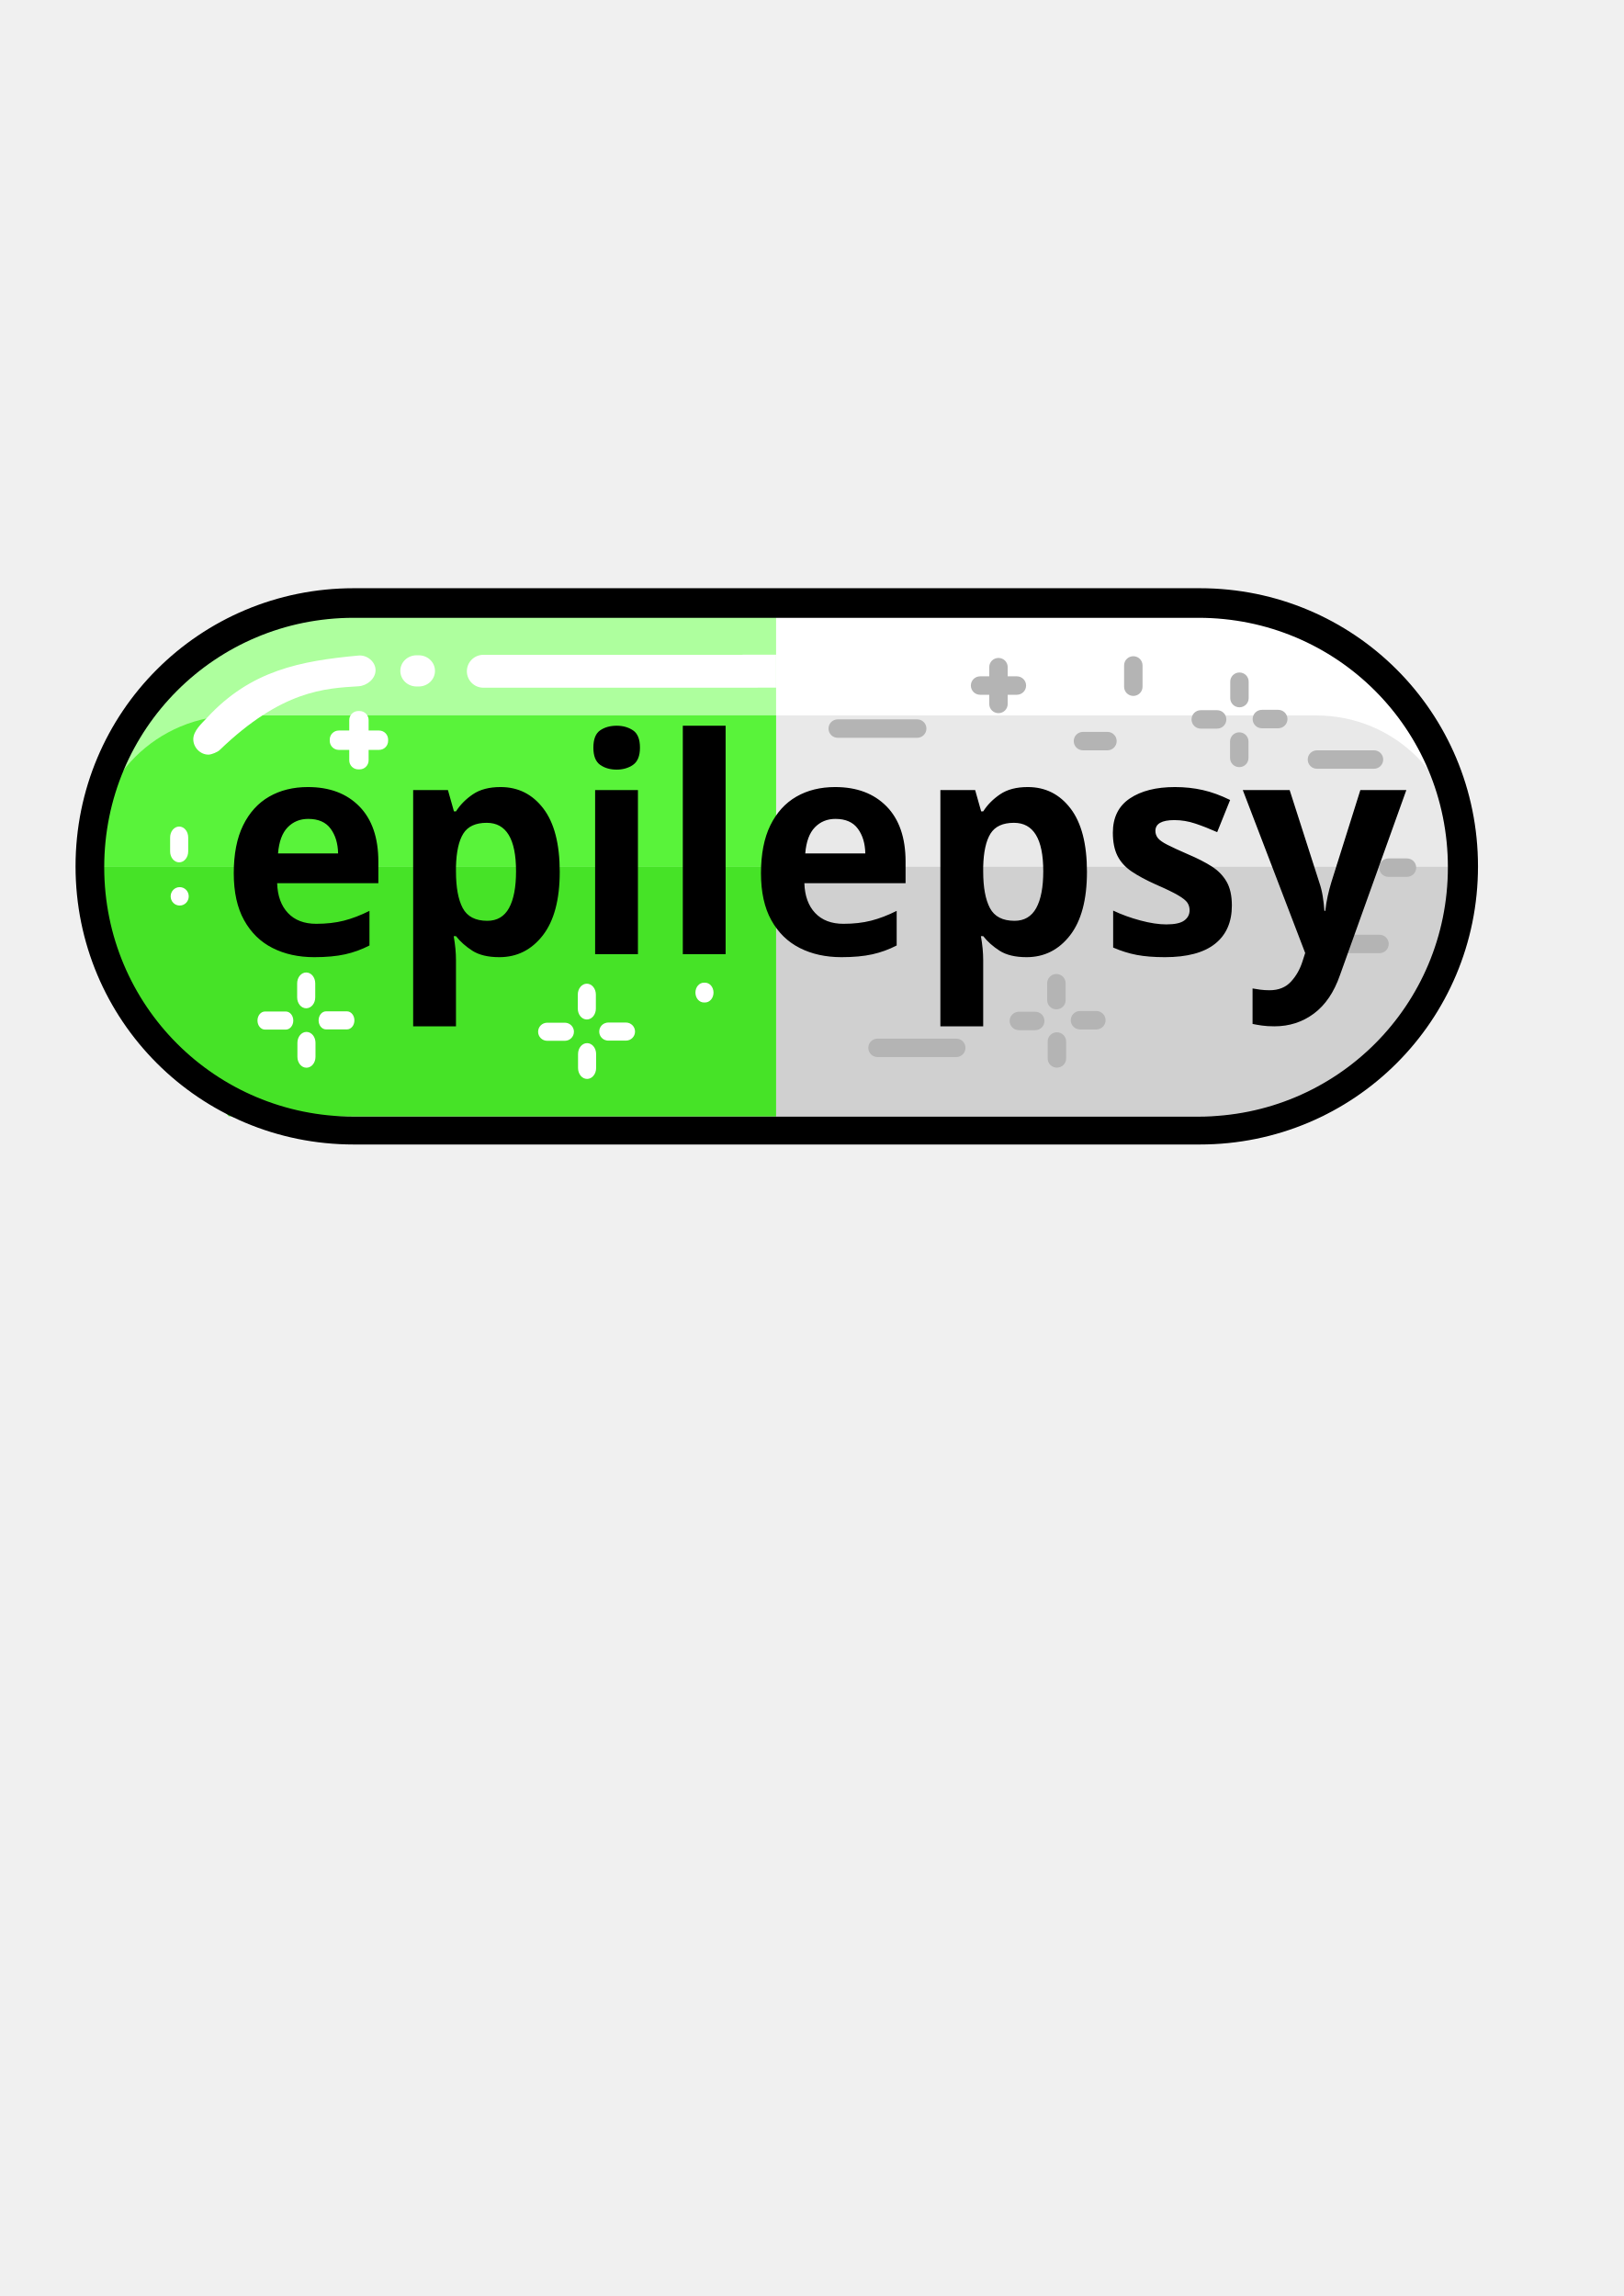
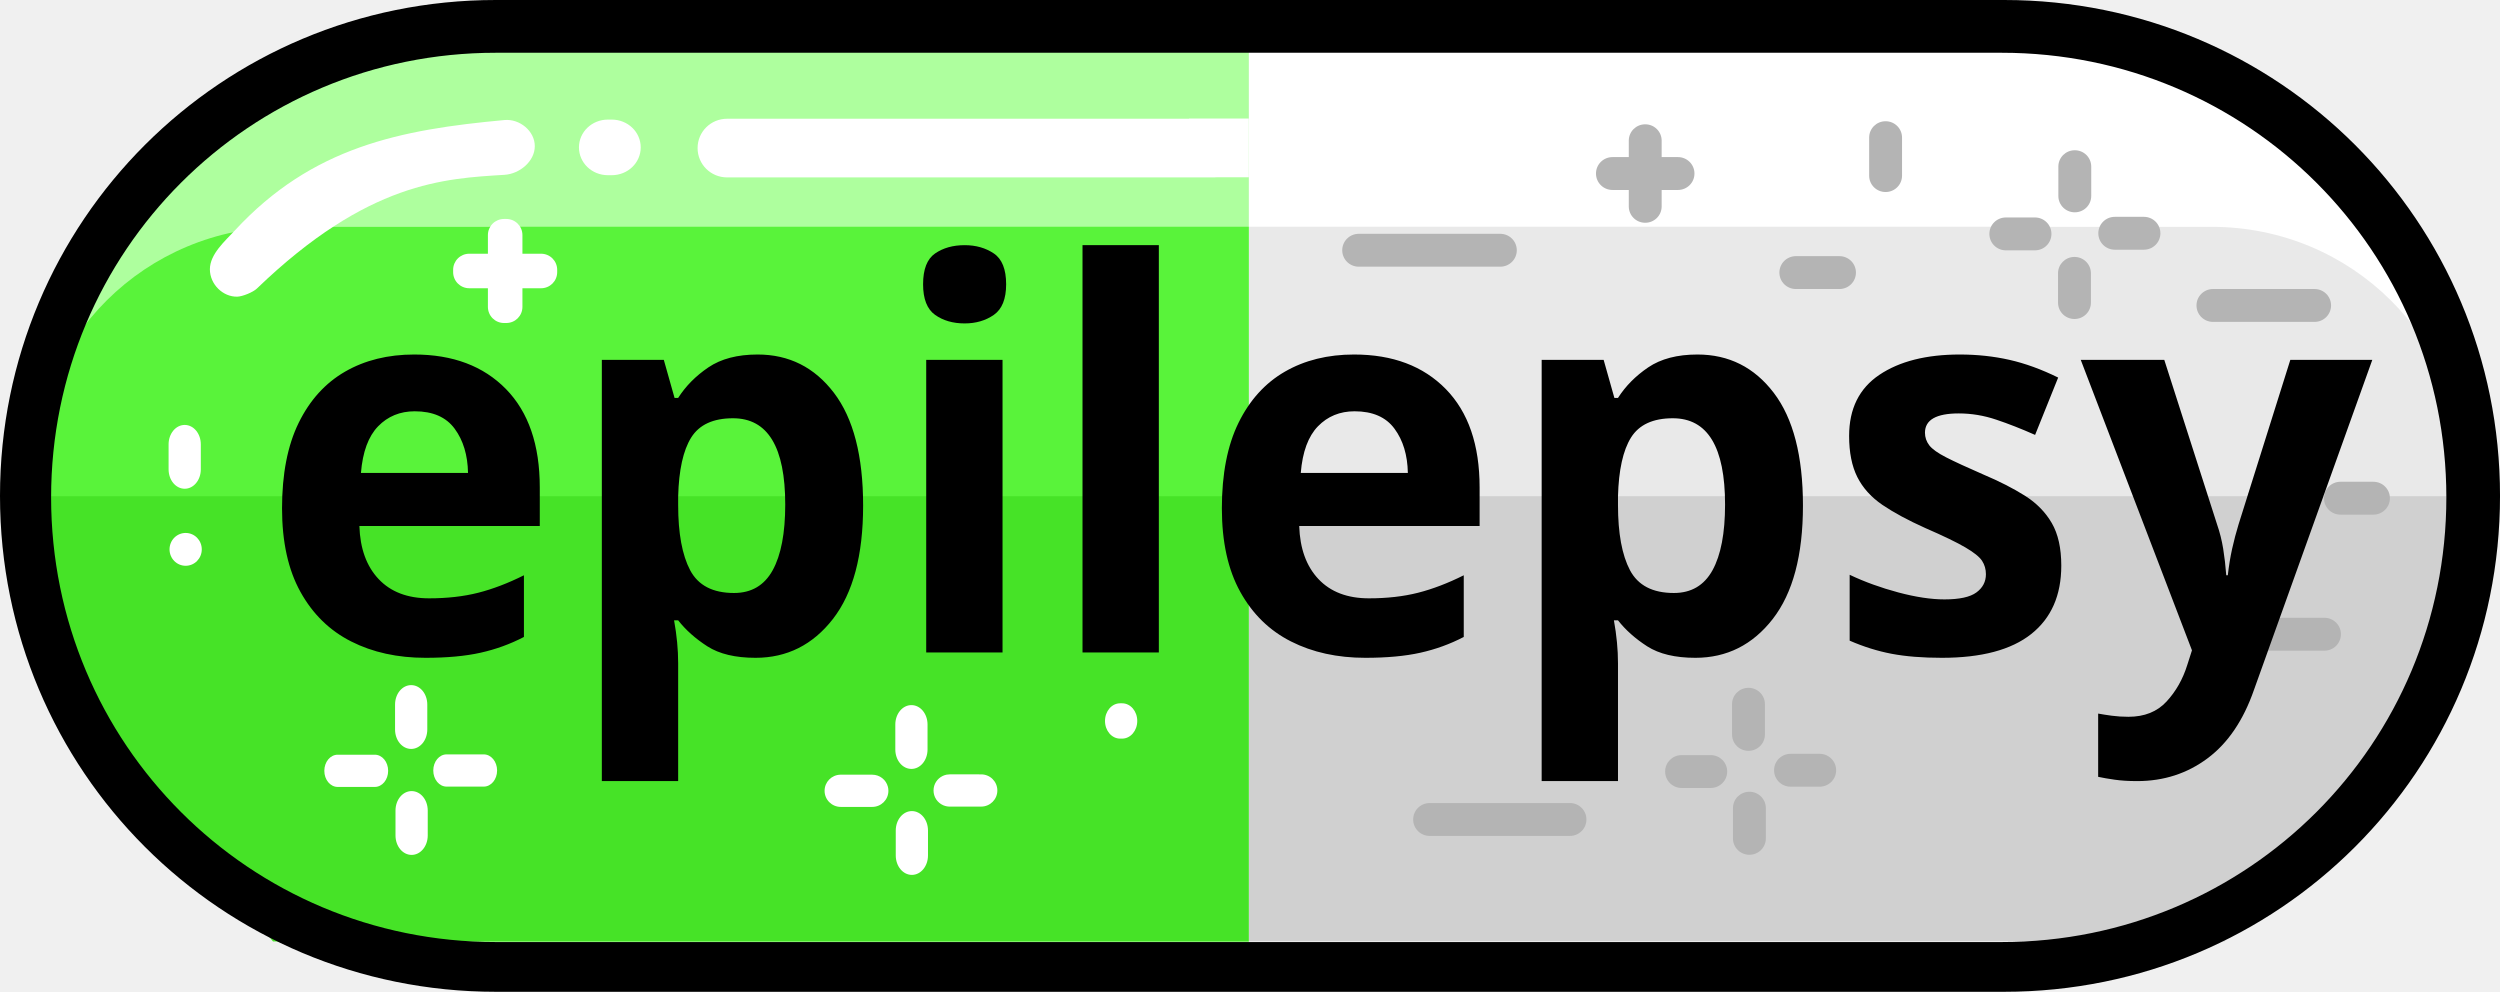
- <svg xmlns="http://www.w3.org/2000/svg" width="210mm" height="297mm" viewBox="0 0 210 297" version="1.1" id="svg5" xml:space="preserve">
+ <svg xmlns="http://www.w3.org/2000/svg" width="181.382mm" height="71.957mm" viewBox="0 0 181.382 71.957" version="1.1" id="svg5" xml:space="preserve">
  <defs id="defs2">
    <rect x="118.44" y="388.555" width="671.751" height="204" id="rect5056" />
  </defs>
-   <g id="layer2" style="display:inline">
+   <g id="layer2" style="display:inline" transform="translate(-9.77098,-76.0889)">
    <g id="g6946" transform="matrix(1.041111,0,0,1.001604,-1.025535,-0.2070156)" style="display:inline;fill:#d40000">
      <g id="g6969" style="display:inline;fill:#d40000" transform="matrix(-0.9676175,0,0,1,194.4341,0)">
        <path id="path2549" style="display:inline;fill:#ffffff;fill-opacity:1;stroke-width:0.272" d="m 67.272,145.021 c 0.517,0 1.03,-0.013 1.54,-0.037 H 100.286 V 79.255 H 35.585 v 1.925 c -14.162,3.593 -24.569,16.255 -24.569,31.41 0,15.154 10.407,27.817 24.569,31.41 v 0.985 h 6.689 c 0.511,0.023 1.024,0.037 1.54,0.037 z" />
        <path id="rect8555" style="display:inline;fill:#d0d0d0;fill-opacity:1;stroke-width:0.299" d="m 13.796,112.098 v 15.208 l 1.29,-1.126 14.927,18.192 h 70.273 v -32.274 z" />
        <path id="rect6992" style="display:inline;fill:#e9e9e9;fill-opacity:1;stroke-width:0.323" d="m 45.592,92.597 v 0.008 h -1.823 -9.654 -3.178 c -10.096,0 -18.223,8.127 -18.223,18.223 0,0.434 0.016,0.864 0.046,1.29 h 3.178 46.009 3.178 c 3.5e-5,-5.1e-4 -3.6e-5,-10e-4 0,-0.002 h 31.983 3.178 V 92.597 H 97.108 48.77 Z" />
        <g id="g9729">
          <path id="rect9724" style="display:inline;fill:#b4b4b4;fill-opacity:1;stroke-width:0.31" d="m -54.423,84.956 c -0.656,0 -1.184,0.528 -1.184,1.184 v 2.759 c 0,0.656 0.528,1.184 1.184,1.184 0.656,0 1.184,-0.528 1.184,-1.184 V 86.14 c 0,-0.656 -0.528,-1.184 -1.184,-1.184 z m -17.312,0.222 c -0.656,0 -1.184,0.528 -1.184,1.184 v 1.191 h -1.171 c -0.66,0 -1.191,0.531 -1.191,1.191 0,0.66 0.531,1.191 1.191,1.191 h 1.171 v 1.191 c 0,0.656 0.528,1.184 1.184,1.184 0.656,0 1.184,-0.528 1.184,-1.184 v -1.191 h 1.171 c 0.66,0 1.191,-0.531 1.191,-1.191 0,-0.66 -0.531,-1.191 -1.191,-1.191 h -1.171 v -1.191 c 0,-0.656 -0.528,-1.184 -1.184,-1.184 z m 30.938,1.879 c -0.656,0 -1.184,0.528 -1.184,1.184 v 2.128 c 0,0.656 0.528,1.184 1.184,1.184 0.656,0 1.184,-0.528 1.184,-1.184 v -2.128 c 0,-0.656 -0.528,-1.184 -1.184,-1.184 z m 2.885,4.823 c -0.66,0 -1.191,0.531 -1.191,1.191 0,0.66 0.531,1.191 1.191,1.191 h 2.089 c 0.66,0 1.191,-0.531 1.191,-1.191 0,-0.66 -0.531,-1.191 -1.191,-1.191 z m -7.846,0.046 c -0.66,0 -1.191,0.531 -1.191,1.191 0,0.66 0.531,1.191 1.191,1.191 h 2.088 c 0.66,0 1.191,-0.531 1.191,-1.191 0,-0.66 -0.531,-1.191 -1.191,-1.191 z m -46.607,1.184 c -0.66,0 -1.191,0.531 -1.191,1.191 0,0.66 0.531,1.191 1.191,1.191 h 10.189 c 0.66,0 1.191,-0.531 1.191,-1.191 0,-0.66 -0.531,-1.191 -1.191,-1.191 z m 31.484,1.618 c -0.66,0 -1.191,0.531 -1.191,1.191 0,0.66 0.531,1.191 1.191,1.191 h 3.131 c 0.66,0 1.191,-0.531 1.191,-1.191 0,-0.66 -0.531,-1.191 -1.191,-1.191 z m 20.03,0.057 c -0.642,0.016 -1.153,0.538 -1.153,1.184 v 2.128 c 0,0.656 0.528,1.184 1.184,1.184 0.656,0 1.184,-0.528 1.184,-1.184 v -2.128 c 0,-0.656 -0.528,-1.184 -1.184,-1.184 -0.01,0 -0.021,-2.56e-4 -0.031,0 z m 10.01,2.324 c -0.66,0 -1.191,0.531 -1.191,1.191 0,0.66 0.531,1.191 1.191,1.191 h 7.309 c 0.66,0 1.191,-0.531 1.191,-1.191 0,-0.66 -0.531,-1.191 -1.191,-1.191 z m 9.18,13.962 c -0.66,0 -1.191,0.531 -1.191,1.191 0,0.66 0.531,1.191 1.191,1.191 h 2.367 c 0.66,0 1.191,-0.531 1.191,-1.191 0,-0.66 -0.531,-1.191 -1.191,-1.191 z m -5.734,0.14 c -0.544,0 -0.981,0.531 -0.981,1.191 0,0.66 0.438,1.191 0.981,1.191 0.544,0 0.981,-0.531 0.981,-1.191 0,-0.66 -0.438,-1.191 -0.981,-1.191 z m -0.023,9.713 c -0.66,0 -1.191,0.531 -1.191,1.191 0,0.66 0.531,1.191 1.191,1.191 h 4.596 c 0.66,0 1.191,-0.531 1.191,-1.191 0,-0.66 -0.531,-1.191 -1.191,-1.191 z m -36.88,5.073 c -0.656,0 -1.184,0.528 -1.184,1.184 v 2.197 c 0,0.656 0.528,1.184 1.184,1.184 0.656,0 1.184,-0.528 1.184,-1.184 v -2.197 c 0,-0.656 -0.528,-1.184 -1.184,-1.184 z m 29.343,1.915 c -0.656,0 -1.184,0.528 -1.184,1.184 v 2.197 c 0,0.656 0.528,1.184 1.184,1.184 0.656,0 1.184,-0.528 1.184,-1.184 V 129.098 c 0,-0.656 -0.528,-1.184 -1.184,-1.184 z m -26.309,2.865 c -0.66,0 -1.191,0.531 -1.191,1.191 0,0.66 0.531,1.191 1.191,1.191 h 2.088 c 0.66,0 1.191,-0.531 1.191,-1.191 0,-0.66 -0.531,-1.191 -1.191,-1.191 z m -7.877,0.094 c -0.645,0.016 -1.16,0.541 -1.16,1.19 0,0.66 0.531,1.191 1.191,1.191 h 2.088 c 0.66,0 1.191,-0.531 1.191,-1.191 0,-0.66 -0.531,-1.19 -1.191,-1.19 h -2.088 c -0.01,0 -0.021,-2.5e-4 -0.031,0 z m 4.909,2.655 c -0.656,0 -1.184,0.528 -1.184,1.184 v 2.197 c 0,0.656 0.528,1.184 1.184,1.184 0.656,0 1.184,-0.528 1.184,-1.184 v -2.197 c 0,-0.656 -0.528,-1.184 -1.184,-1.184 z m -23.024,0.817 c -0.66,0 -1.191,0.531 -1.191,1.191 0,0.66 0.531,1.191 1.191,1.191 h 10.096 c 0.66,0 1.191,-0.531 1.191,-1.191 0,-0.66 -0.531,-1.191 -1.191,-1.191 z" transform="scale(-1,1)" />
        </g>
      </g>
      <g id="g8832" style="display:inline;fill:#d40000" transform="matrix(0.9676175,0,0,1,0.3567282,0)">
        <path id="path8826" style="display:inline;fill:#aeff9e;fill-opacity:1;stroke-width:0.272" d="m 67.272,145.021 c 0.517,0 1.03,-0.013 1.54,-0.037 H 100.286 V 79.255 H 35.585 v 1.925 c -14.162,3.593 -24.569,16.255 -24.569,31.41 0,15.154 10.407,27.817 24.569,31.41 v 0.985 h 6.689 c 0.511,0.023 1.024,0.037 1.54,0.037 z" />
        <path id="path8828" style="display:inline;fill:#46e327;fill-opacity:1;stroke-width:0.299" d="m 13.796,112.098 v 15.208 l 1.29,-1.126 14.927,18.192 h 70.273 v -32.274 z" />
        <path id="path8830" style="display:inline;fill:#59f33a;fill-opacity:1;stroke-width:0.323" d="m 45.592,92.597 v 0.008 h -1.823 -9.654 -3.178 c -10.096,0 -18.223,8.127 -18.223,18.223 0,0.434 0.016,0.864 0.046,1.29 h 3.178 46.009 3.178 c 3.5e-5,-5.1e-4 -3.6e-5,-10e-4 0,-0.002 h 31.983 3.178 V 92.597 H 97.108 48.77 Z" />
        <g id="g3834" transform="matrix(0.6233481,0,0,0.7560976,57.31471,62.84912)" style="display:inline">
          <path id="rect3832" style="display:inline;fill:#ffffff;stroke-width:0.259" d="m 60.376,28.982 v 0.017 H 8.737 c -1.827,0 -3.298,1.253 -3.298,2.81 0,1.557 1.471,2.81 3.298,2.81 H 63.185 c 0.114,0 0.226,-0.005 0.338,-0.014 h 3.542 v -5.623 z m -64.959,0.098 c -1.796,0 -3.241,1.188 -3.241,2.664 0,1.476 1.445,2.664 3.241,2.664 h 0.424 c 1.796,0 3.241,-1.188 3.241,-2.664 0,-1.476 -1.445,-2.664 -3.241,-2.664 z m -11.618,9.52 c -0.998,0 -1.802,0.689 -1.802,1.544 v 1.786 h -2.084 c -0.998,0 -1.802,0.689 -1.802,1.544 v 0.22 c 0,0.855 0.804,1.544 1.802,1.544 h 2.084 v 1.786 c 0,0.855 0.804,1.544 1.802,1.544 h 0.256 c 0.998,0 1.802,-0.689 1.802,-1.544 v -1.786 h 2.084 c 0.998,0 1.802,-0.689 1.802,-1.544 v -0.22 c 0,-0.855 -0.804,-1.544 -1.802,-1.544 h -2.084 v -1.786 c 0,-0.855 -0.804,-1.544 -1.802,-1.544 z m -35.698,19.733 c -0.998,0 -1.802,0.831 -1.802,1.862 v 2.39 c 0,1.032 0.804,1.862 1.802,1.862 0.998,0 1.801,-0.831 1.801,-1.862 v -2.39 c 0,-1.032 -0.803,-1.862 -1.801,-1.862 z m 0.106,10.348 c -0.998,0 -1.802,0.702 -1.802,1.573 0,0.871 0.804,1.572 1.802,1.572 0.998,0 1.802,-0.701 1.802,-1.572 0,-0.871 -0.804,-1.573 -1.802,-1.573 z m 25.212,14.578 c -0.998,0 -1.802,0.831 -1.802,1.862 v 2.39 c 0,1.032 0.804,1.862 1.802,1.862 0.998,0 1.802,-0.831 1.802,-1.862 v -2.39 c 0,-1.032 -0.804,-1.862 -1.802,-1.862 z m 79.26,1.742 c -0.938,0 -1.692,0.755 -1.692,1.692 0,0.938 0.755,1.692 1.692,1.692 h 0.221 c 0.938,0 1.692,-0.755 1.692,-1.692 0,-0.938 -0.755,-1.692 -1.692,-1.692 z m -23.333,0.173 c -0.998,0 -1.802,0.831 -1.802,1.862 v 2.39 c 0,1.032 0.804,1.862 1.802,1.862 0.998,0 1.801,-0.831 1.801,-1.862 v -2.39 c 0,-1.032 -0.803,-1.862 -1.801,-1.862 z m -51.962,4.721 c -0.828,0 -1.494,0.688 -1.494,1.544 0,0.855 0.666,1.544 1.494,1.544 h 4.147 c 0.828,0 1.494,-0.689 1.494,-1.544 0,-0.855 -0.666,-1.544 -1.494,-1.544 z m -12.18,0.031 c -0.828,0 -1.494,0.689 -1.494,1.544 0,0.855 0.666,1.544 1.494,1.544 h 4.147 c 0.828,0 1.494,-0.688 1.494,-1.544 0,-0.855 -0.666,-1.544 -1.494,-1.544 z m 68.425,1.883 c -0.11,0 -0.217,0.009 -0.322,0.025 -0.015,0.002 -0.029,0.004 -0.044,0.007 -0.133,0.023 -0.261,0.059 -0.381,0.105 -0.013,0.005 -0.027,0.01 -0.04,0.016 -0.608,0.249 -1.025,0.777 -1.025,1.392 0,0.307 0.104,0.593 0.284,0.833 0.008,0.01 0.016,0.021 0.024,0.031 0.187,0.236 0.449,0.426 0.756,0.544 0.013,0.005 0.027,0.01 0.041,0.015 0.122,0.044 0.25,0.077 0.385,0.097 0.015,0.002 0.03,0.004 0.045,0.006 0.06,0.008 0.121,0.013 0.183,0.016 0.015,6.65e-4 0.031,0.001 0.046,0.001 0.016,3.34e-4 0.031,6.82e-4 0.047,6.82e-4 h 3.511 c 1.004,0 1.812,-0.689 1.812,-1.544 0,-0.855 -0.808,-1.544 -1.812,-1.544 z m -12.227,0.031 c -0.982,0.021 -1.765,0.701 -1.765,1.544 0,0.855 0.808,1.544 1.812,1.544 h 3.511 c 1.004,0 1.812,-0.689 1.812,-1.544 0,-0.134 -0.02,-0.263 -0.057,-0.386 -0.2,-0.667 -0.908,-1.157 -1.755,-1.157 h -3.511 c -0.016,0 -0.031,-3.34e-4 -0.047,0 z m -47.933,1.572 c -0.998,0 -1.802,0.831 -1.802,1.862 v 2.39 c 0,1.032 0.804,1.862 1.802,1.862 0.998,0 1.802,-0.831 1.802,-1.862 v -2.39 c 0,-1.032 -0.804,-1.862 -1.802,-1.862 z m 55.927,1.915 c -0.998,0 -1.802,0.831 -1.802,1.862 v 2.39 c 0,1.032 0.804,1.862 1.802,1.862 0.998,0 1.801,-0.831 1.801,-1.862 v -2.39 c 0,-1.032 -0.803,-1.862 -1.801,-1.862 z" transform="matrix(1.033466,0,0,1,-0.3686665,0)" />
          <path id="rect4974" style="display:inline;fill:#ffffff;stroke-width:0.237" d="m 26.8,92.819 c 5.633,-6.097 12.036,-7.326 19.574,-8.021 1.097,-0.101 2.198,0.793 2.198,1.894 0,1.101 -1.099,2.013 -2.198,2.081 -4.309,0.269 -9.9,0.482 -17.967,8.253 -0.268,0.259 -1.031,0.576 -1.42,0.587 -1.033,0.027 -1.988,-0.887 -1.988,-1.988 0,-1.101 1.111,-2.06 1.801,-2.806 z" transform="matrix(1.59246,0,0,1.320463,-90.90487,-82.84967)" />
        </g>
      </g>
      <text xml:space="preserve" transform="matrix(0.267838,0,0,0.2911696,-3.304552,-24.68024)" id="text5054" style="font-style:normal;font-variant:normal;font-weight:bold;font-stretch:normal;font-size:133.333px;font-family:ESF-Rounded;-inkscape-font-specification:'ESF-Rounded Bold';white-space:pre;shape-inside:url(#rect5056);display:inline;fill:#000000">
-         <tspan x="118.439" y="508.699" id="tspan3567">epilepsy</tspan>
+         <tspan x="118.439" y="508.699" id="tspan1559">epilepsy</tspan>
      </text>
    </g>
    <path id="rect2485" style="display:inline;fill:#000000;stroke-width:0.261" d="m 45.749,76.089 c -19.932,0 -35.978,16.046 -35.978,35.978 0,19.932 16.046,35.979 35.978,35.979 H 155.175 c 19.932,0 35.979,-16.047 35.979,-35.979 0,-19.932 -16.047,-35.978 -35.979,-35.978 z m -0.01,3.828 H 155.002 c 17.872,0 32.259,14.388 32.259,32.26 0,17.872 -14.387,32.26 -32.259,32.26 H 45.739 c -17.872,0 -32.26,-14.388 -32.26,-32.26 0,-17.872 14.388,-32.26 32.26,-32.26 z" />
  </g>
</svg>
